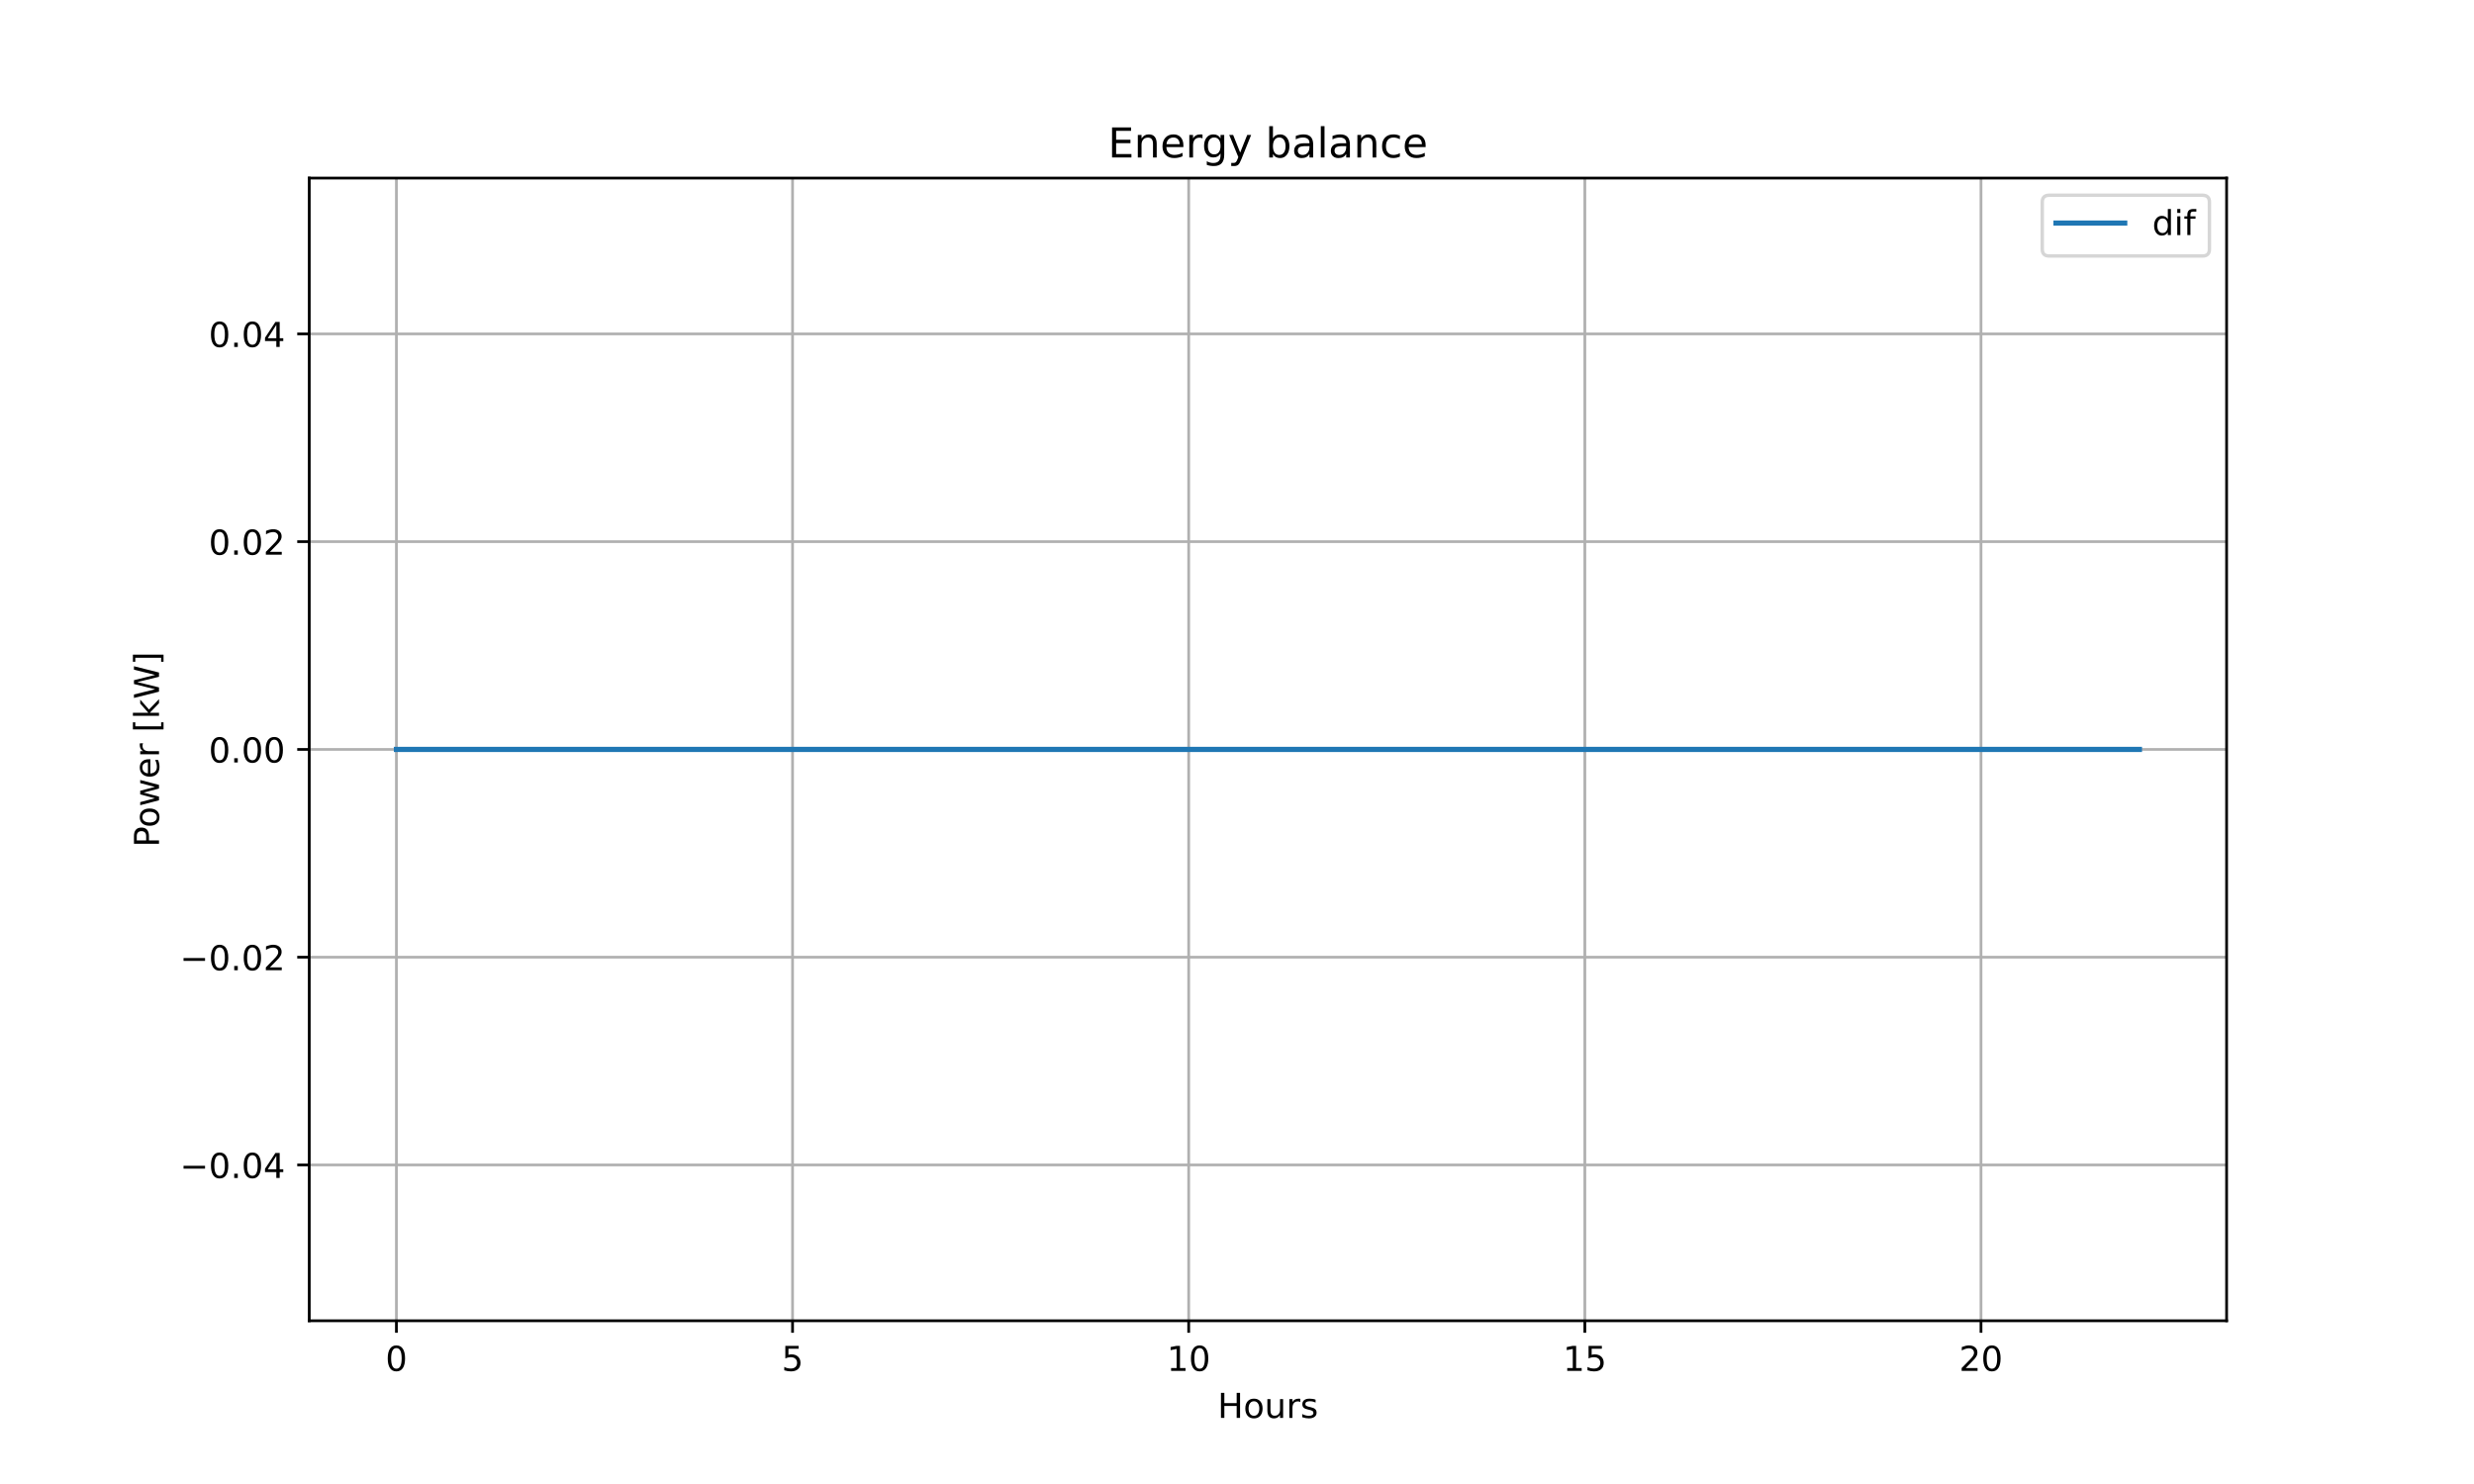
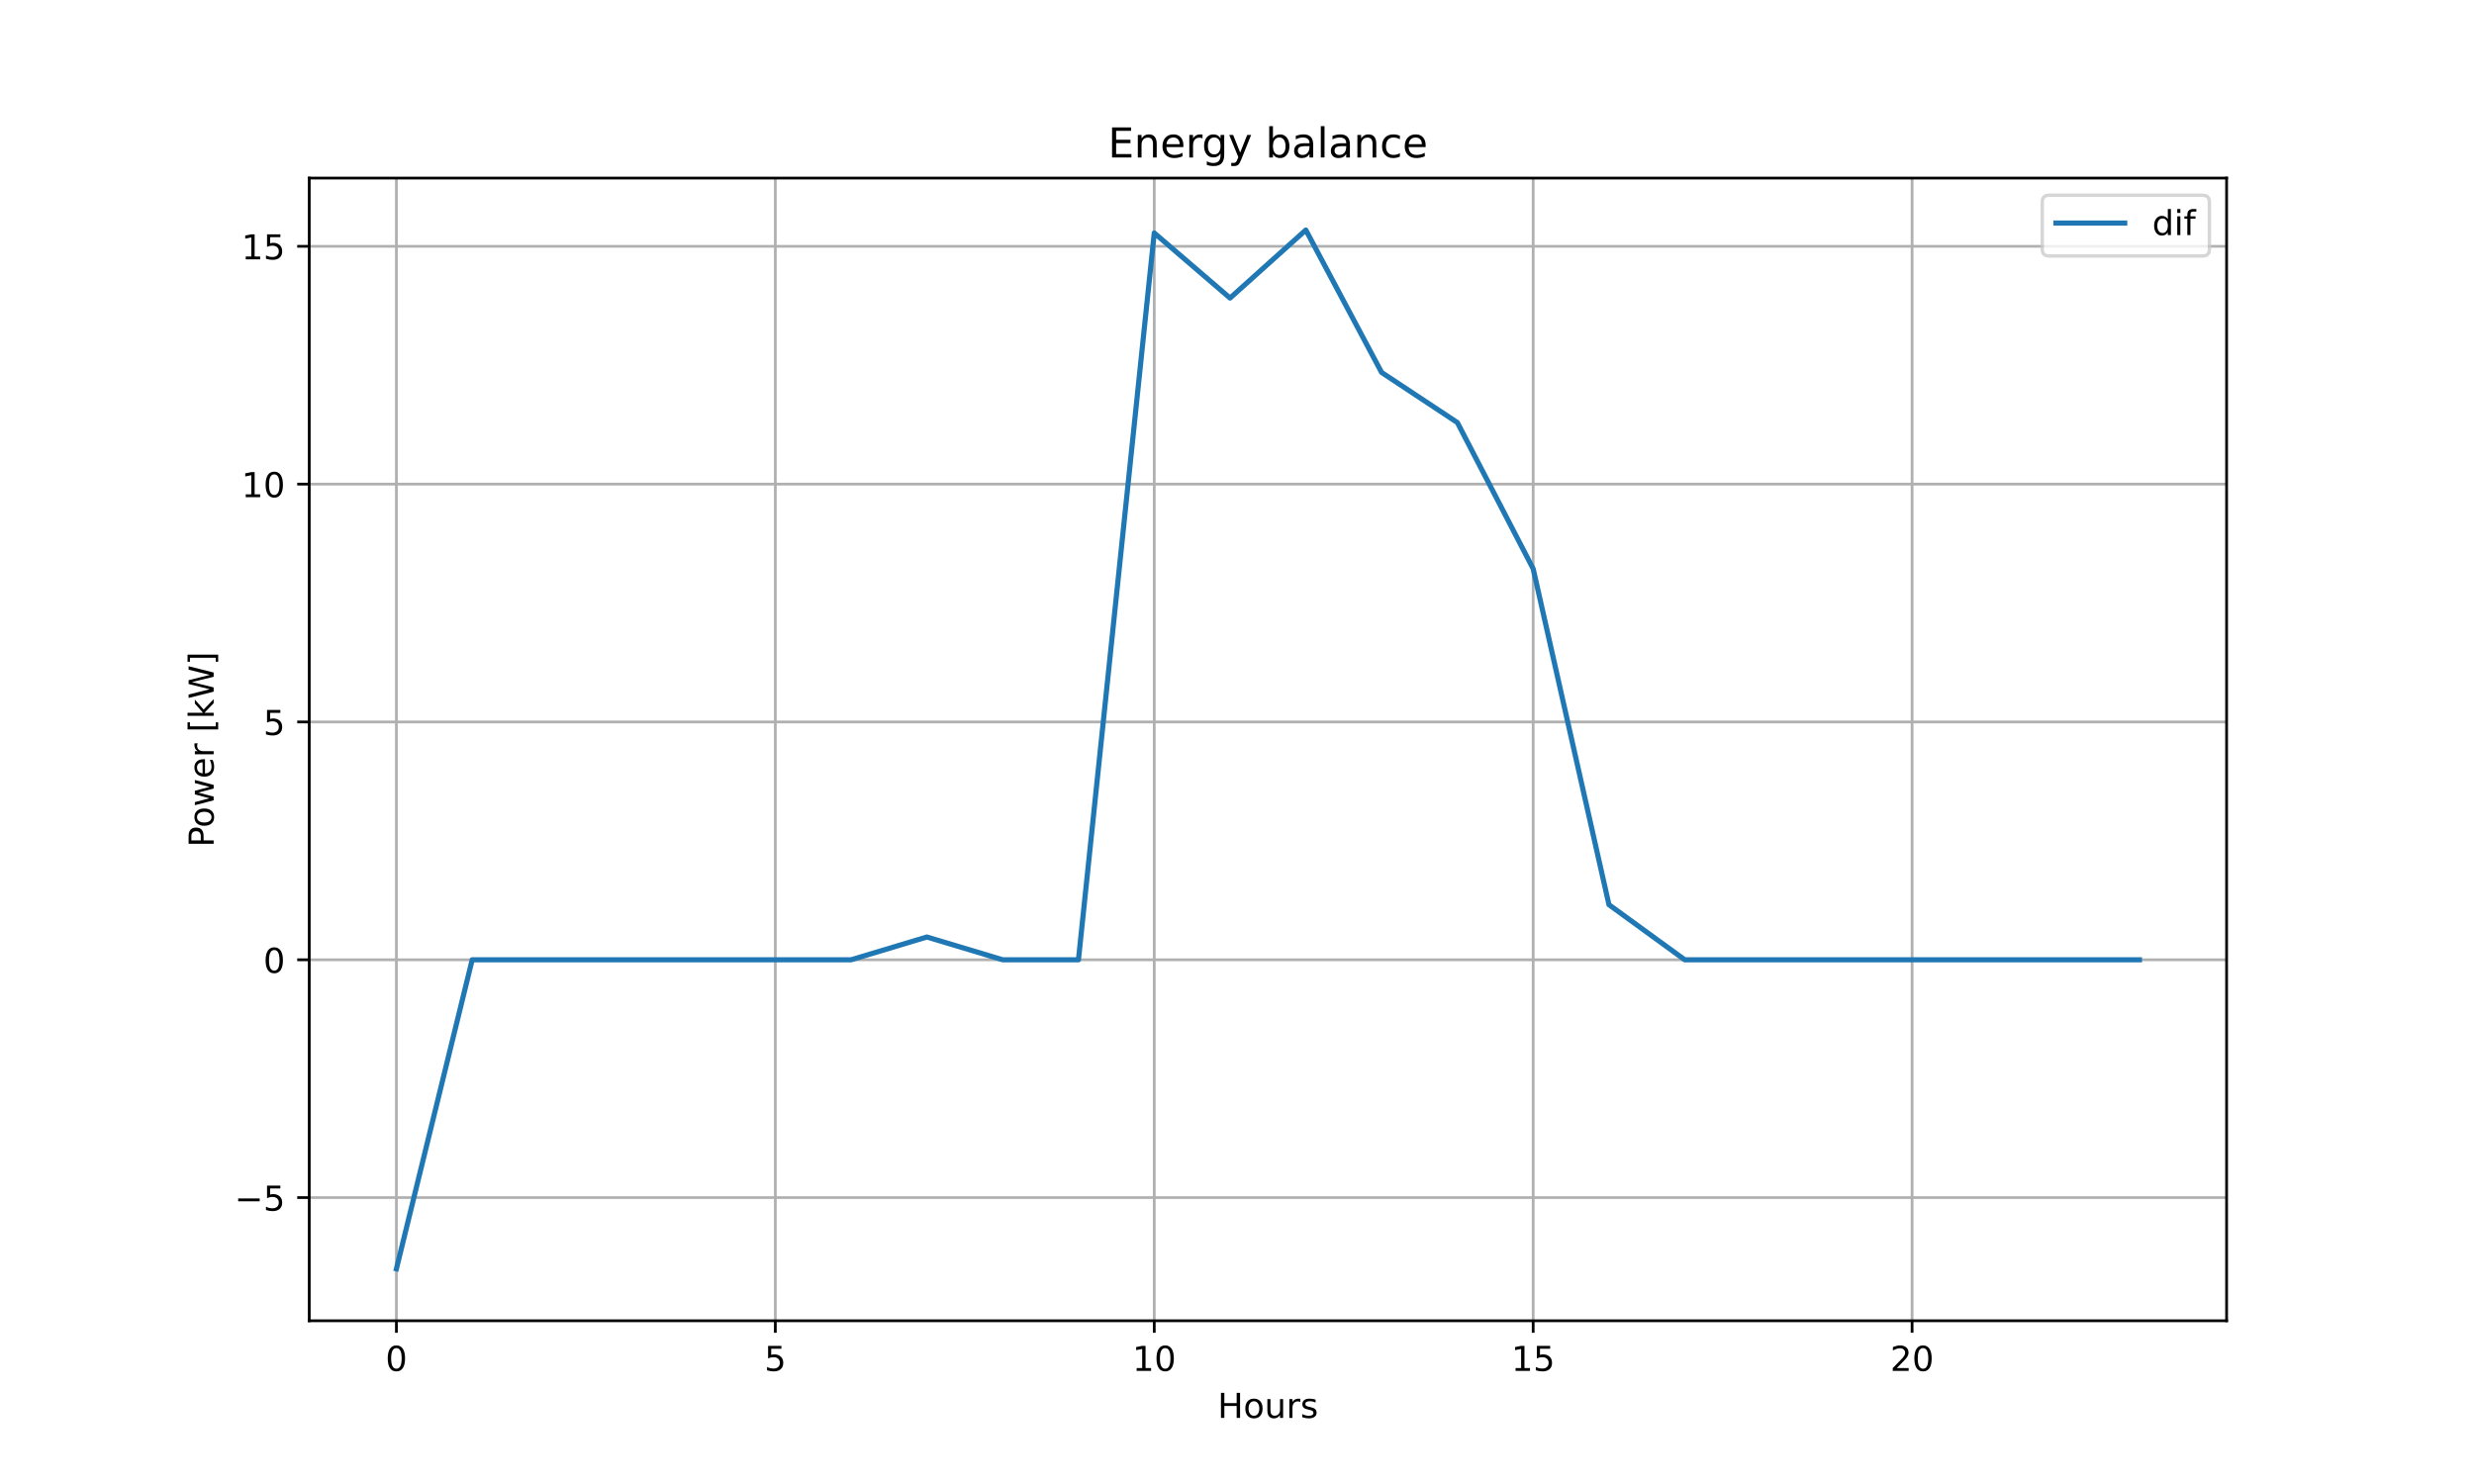
<svg xmlns="http://www.w3.org/2000/svg" xmlns:xlink="http://www.w3.org/1999/xlink" width="720pt" height="432pt" viewBox="0 0 720 432" version="1.1">
  <defs>
    <style type="text/css">*{stroke-linejoin: round; stroke-linecap: butt}</style>
  </defs>
  <g id="figure_1">
    <g id="patch_1">
      <path d="M 0 432  L 720 432  L 720 0  L 0 0  z " style="fill: #ffffff" />
    </g>
    <g id="axes_1">
      <g id="patch_2">
        <path d="M 90 384.48  L 648 384.48  L 648 51.84  L 90 51.84  z " style="fill: #ffffff" />
      </g>
      <g id="matplotlib.axis_1">
        <g id="xtick_1">
          <g id="line2d_1">
-             <path d="M 115.364 384.48  L 115.364 51.84  " clip-path="url(#pd8c4b2e2fe)" style="fill: none; stroke: #b0b0b0; stroke-width: 0.8; stroke-linecap: square" />
+             <path d="M 115.364 384.48  L 115.364 51.84  " clip-path="url(#p15bdcd8d05)" style="fill: none; stroke: #b0b0b0; stroke-width: 0.8; stroke-linecap: square" />
          </g>
          <g id="line2d_2">
            <defs>
-               <path id="m201a931cc5" d="M 0 0  L 0 3.5  " style="stroke: #000000; stroke-width: 0.8" />
-             </defs>
-             <g>
-               <use xlink:href="#m201a931cc5" x="115.364" y="384.48" style="stroke: #000000; stroke-width: 0.8" />
+               <path id="md07cdccf3f" d="M 0 0  L 0 3.5  " style="stroke: #000000; stroke-width: 0.8" />
+             </defs>
+             <g>
+               <use xlink:href="#md07cdccf3f" x="115.364" y="384.48" style="stroke: #000000; stroke-width: 0.8" />
            </g>
          </g>
          <g id="text_1">
            <g transform="translate(112.1824 399.0784) scale(0.1 -0.1)">
              <defs>
                <path id="DejaVuSans-30" d="M 2034 4250  Q 1547 4250 1301 3770  Q 1056 3291 1056 2328  Q 1056 1369 1301 889  Q 1547 409 2034 409  Q 2525 409 2770 889  Q 3016 1369 3016 2328  Q 3016 3291 2770 3770  Q 2525 4250 2034 4250  z M 2034 4750  Q 2819 4750 3233 4129  Q 3647 3509 3647 2328  Q 3647 1150 3233 529  Q 2819 -91 2034 -91  Q 1250 -91 836 529  Q 422 1150 422 2328  Q 422 3509 836 4129  Q 1250 4750 2034 4750  z " transform="scale(0.015625)" />
              </defs>
              <use xlink:href="#DejaVuSans-30" />
            </g>
          </g>
        </g>
        <g id="xtick_2">
          <g id="line2d_3">
-             <path d="M 230.653 384.48  L 230.653 51.84  " clip-path="url(#pd8c4b2e2fe)" style="fill: none; stroke: #b0b0b0; stroke-width: 0.8; stroke-linecap: square" />
+             <path d="M 225.64 384.48  L 225.64 51.84  " clip-path="url(#p15bdcd8d05)" style="fill: none; stroke: #b0b0b0; stroke-width: 0.8; stroke-linecap: square" />
          </g>
          <g id="line2d_4">
            <g>
-               <use xlink:href="#m201a931cc5" x="230.653" y="384.48" style="stroke: #000000; stroke-width: 0.8" />
+               <use xlink:href="#md07cdccf3f" x="225.64" y="384.48" style="stroke: #000000; stroke-width: 0.8" />
            </g>
          </g>
          <g id="text_2">
-             <g transform="translate(227.4716 399.0784) scale(0.1 -0.1)">
+             <g transform="translate(222.4591 399.0784) scale(0.1 -0.1)">
              <defs>
                <path id="DejaVuSans-35" d="M 691 4666  L 3169 4666  L 3169 4134  L 1269 4134  L 1269 2991  Q 1406 3038 1543 3061  Q 1681 3084 1819 3084  Q 2600 3084 3056 2656  Q 3513 2228 3513 1497  Q 3513 744 3044 326  Q 2575 -91 1722 -91  Q 1428 -91 1123 -41  Q 819 9 494 109  L 494 744  Q 775 591 1075 516  Q 1375 441 1709 441  Q 2250 441 2565 725  Q 2881 1009 2881 1497  Q 2881 1984 2565 2268  Q 2250 2553 1709 2553  Q 1456 2553 1204 2497  Q 953 2441 691 2322  L 691 4666  z " transform="scale(0.015625)" />
              </defs>
              <use xlink:href="#DejaVuSans-35" />
            </g>
          </g>
        </g>
        <g id="xtick_3">
          <g id="line2d_5">
-             <path d="M 345.942 384.48  L 345.942 51.84  " clip-path="url(#pd8c4b2e2fe)" style="fill: none; stroke: #b0b0b0; stroke-width: 0.8; stroke-linecap: square" />
+             <path d="M 335.917 384.48  L 335.917 51.84  " clip-path="url(#p15bdcd8d05)" style="fill: none; stroke: #b0b0b0; stroke-width: 0.8; stroke-linecap: square" />
          </g>
          <g id="line2d_6">
            <g>
-               <use xlink:href="#m201a931cc5" x="345.942" y="384.48" style="stroke: #000000; stroke-width: 0.8" />
+               <use xlink:href="#md07cdccf3f" x="335.917" y="384.48" style="stroke: #000000; stroke-width: 0.8" />
            </g>
          </g>
          <g id="text_3">
-             <g transform="translate(339.5796 399.0784) scale(0.1 -0.1)">
+             <g transform="translate(329.5545 399.0784) scale(0.1 -0.1)">
              <defs>
                <path id="DejaVuSans-31" d="M 794 531  L 1825 531  L 1825 4091  L 703 3866  L 703 4441  L 1819 4666  L 2450 4666  L 2450 531  L 3481 531  L 3481 0  L 794 0  L 794 531  z " transform="scale(0.015625)" />
              </defs>
              <use xlink:href="#DejaVuSans-31" />
              <use xlink:href="#DejaVuSans-30" x="63.623" />
            </g>
          </g>
        </g>
        <g id="xtick_4">
          <g id="line2d_7">
-             <path d="M 461.231 384.48  L 461.231 51.84  " clip-path="url(#pd8c4b2e2fe)" style="fill: none; stroke: #b0b0b0; stroke-width: 0.8; stroke-linecap: square" />
+             <path d="M 446.194 384.48  L 446.194 51.84  " clip-path="url(#p15bdcd8d05)" style="fill: none; stroke: #b0b0b0; stroke-width: 0.8; stroke-linecap: square" />
          </g>
          <g id="line2d_8">
            <g>
-               <use xlink:href="#m201a931cc5" x="461.231" y="384.48" style="stroke: #000000; stroke-width: 0.8" />
+               <use xlink:href="#md07cdccf3f" x="446.194" y="384.48" style="stroke: #000000; stroke-width: 0.8" />
            </g>
          </g>
          <g id="text_4">
-             <g transform="translate(454.8689 399.0784) scale(0.1 -0.1)">
+             <g transform="translate(439.8312 399.0784) scale(0.1 -0.1)">
              <use xlink:href="#DejaVuSans-31" />
              <use xlink:href="#DejaVuSans-35" x="63.623" />
            </g>
          </g>
        </g>
        <g id="xtick_5">
          <g id="line2d_9">
-             <path d="M 576.521 384.48  L 576.521 51.84  " clip-path="url(#pd8c4b2e2fe)" style="fill: none; stroke: #b0b0b0; stroke-width: 0.8; stroke-linecap: square" />
+             <path d="M 556.47 384.48  L 556.47 51.84  " clip-path="url(#p15bdcd8d05)" style="fill: none; stroke: #b0b0b0; stroke-width: 0.8; stroke-linecap: square" />
          </g>
          <g id="line2d_10">
            <g>
-               <use xlink:href="#m201a931cc5" x="576.521" y="384.48" style="stroke: #000000; stroke-width: 0.8" />
+               <use xlink:href="#md07cdccf3f" x="556.47" y="384.48" style="stroke: #000000; stroke-width: 0.8" />
            </g>
          </g>
          <g id="text_5">
-             <g transform="translate(570.1582 399.0784) scale(0.1 -0.1)">
+             <g transform="translate(550.1079 399.0784) scale(0.1 -0.1)">
              <defs>
                <path id="DejaVuSans-32" d="M 1228 531  L 3431 531  L 3431 0  L 469 0  L 469 531  Q 828 903 1448 1529  Q 2069 2156 2228 2338  Q 2531 2678 2651 2914  Q 2772 3150 2772 3378  Q 2772 3750 2511 3984  Q 2250 4219 1831 4219  Q 1534 4219 1204 4116  Q 875 4013 500 3803  L 500 4441  Q 881 4594 1212 4672  Q 1544 4750 1819 4750  Q 2544 4750 2975 4387  Q 3406 4025 3406 3419  Q 3406 3131 3298 2873  Q 3191 2616 2906 2266  Q 2828 2175 2409 1742  Q 1991 1309 1228 531  z " transform="scale(0.015625)" />
              </defs>
              <use xlink:href="#DejaVuSans-32" />
              <use xlink:href="#DejaVuSans-30" x="63.623" />
            </g>
          </g>
        </g>
        <g id="text_6">
          <g transform="translate(354.3516 412.7566) scale(0.1 -0.1)">
            <defs>
              <path id="DejaVuSans-48" d="M 628 4666  L 1259 4666  L 1259 2753  L 3553 2753  L 3553 4666  L 4184 4666  L 4184 0  L 3553 0  L 3553 2222  L 1259 2222  L 1259 0  L 628 0  L 628 4666  z " transform="scale(0.015625)" />
              <path id="DejaVuSans-6f" d="M 1959 3097  Q 1497 3097 1228 2736  Q 959 2375 959 1747  Q 959 1119 1226 758  Q 1494 397 1959 397  Q 2419 397 2687 759  Q 2956 1122 2956 1747  Q 2956 2369 2687 2733  Q 2419 3097 1959 3097  z M 1959 3584  Q 2709 3584 3137 3096  Q 3566 2609 3566 1747  Q 3566 888 3137 398  Q 2709 -91 1959 -91  Q 1206 -91 779 398  Q 353 888 353 1747  Q 353 2609 779 3096  Q 1206 3584 1959 3584  z " transform="scale(0.015625)" />
              <path id="DejaVuSans-75" d="M 544 1381  L 544 3500  L 1119 3500  L 1119 1403  Q 1119 906 1312 657  Q 1506 409 1894 409  Q 2359 409 2629 706  Q 2900 1003 2900 1516  L 2900 3500  L 3475 3500  L 3475 0  L 2900 0  L 2900 538  Q 2691 219 2414 64  Q 2138 -91 1772 -91  Q 1169 -91 856 284  Q 544 659 544 1381  z M 1991 3584  L 1991 3584  z " transform="scale(0.015625)" />
              <path id="DejaVuSans-72" d="M 2631 2963  Q 2534 3019 2420 3045  Q 2306 3072 2169 3072  Q 1681 3072 1420 2755  Q 1159 2438 1159 1844  L 1159 0  L 581 0  L 581 3500  L 1159 3500  L 1159 2956  Q 1341 3275 1631 3429  Q 1922 3584 2338 3584  Q 2397 3584 2469 3576  Q 2541 3569 2628 3553  L 2631 2963  z " transform="scale(0.015625)" />
              <path id="DejaVuSans-73" d="M 2834 3397  L 2834 2853  Q 2591 2978 2328 3040  Q 2066 3103 1784 3103  Q 1356 3103 1142 2972  Q 928 2841 928 2578  Q 928 2378 1081 2264  Q 1234 2150 1697 2047  L 1894 2003  Q 2506 1872 2764 1633  Q 3022 1394 3022 966  Q 3022 478 2636 193  Q 2250 -91 1575 -91  Q 1294 -91 989 -36  Q 684 19 347 128  L 347 722  Q 666 556 975 473  Q 1284 391 1588 391  Q 1994 391 2212 530  Q 2431 669 2431 922  Q 2431 1156 2273 1281  Q 2116 1406 1581 1522  L 1381 1569  Q 847 1681 609 1914  Q 372 2147 372 2553  Q 372 3047 722 3315  Q 1072 3584 1716 3584  Q 2034 3584 2315 3537  Q 2597 3491 2834 3397  z " transform="scale(0.015625)" />
            </defs>
            <use xlink:href="#DejaVuSans-48" />
            <use xlink:href="#DejaVuSans-6f" x="75.195" />
            <use xlink:href="#DejaVuSans-75" x="136.377" />
            <use xlink:href="#DejaVuSans-72" x="199.756" />
            <use xlink:href="#DejaVuSans-73" x="240.869" />
          </g>
        </g>
      </g>
      <g id="matplotlib.axis_2">
        <g id="ytick_1">
          <g id="line2d_11">
-             <path d="M 90 339.12  L 648 339.12  " clip-path="url(#pd8c4b2e2fe)" style="fill: none; stroke: #b0b0b0; stroke-width: 0.8; stroke-linecap: square" />
+             <path d="M 90 348.626  L 648 348.626  " clip-path="url(#p15bdcd8d05)" style="fill: none; stroke: #b0b0b0; stroke-width: 0.8; stroke-linecap: square" />
          </g>
          <g id="line2d_12">
            <defs>
-               <path id="m83ca4a8fb6" d="M 0 0  L -3.5 0  " style="stroke: #000000; stroke-width: 0.8" />
-             </defs>
-             <g>
-               <use xlink:href="#m83ca4a8fb6" x="90" y="339.12" style="stroke: #000000; stroke-width: 0.8" />
+               <path id="m83863fb1ba" d="M 0 0  L -3.5 0  " style="stroke: #000000; stroke-width: 0.8" />
+             </defs>
+             <g>
+               <use xlink:href="#m83863fb1ba" x="90" y="348.626" style="stroke: #000000; stroke-width: 0.8" />
            </g>
          </g>
          <g id="text_7">
-             <g transform="translate(52.35469 342.9192) scale(0.1 -0.1)">
+             <g transform="translate(68.25781 352.4252) scale(0.1 -0.1)">
              <defs>
                <path id="DejaVuSans-2212" d="M 678 2272  L 4684 2272  L 4684 1741  L 678 1741  L 678 2272  z " transform="scale(0.015625)" />
-                 <path id="DejaVuSans-2e" d="M 684 794  L 1344 794  L 1344 0  L 684 0  L 684 794  z " transform="scale(0.015625)" />
-                 <path id="DejaVuSans-34" d="M 2419 4116  L 825 1625  L 2419 1625  L 2419 4116  z M 2253 4666  L 3047 4666  L 3047 1625  L 3713 1625  L 3713 1100  L 3047 1100  L 3047 0  L 2419 0  L 2419 1100  L 313 1100  L 313 1709  L 2253 4666  z " transform="scale(0.015625)" />
              </defs>
              <use xlink:href="#DejaVuSans-2212" />
-               <use xlink:href="#DejaVuSans-30" x="83.789" />
-               <use xlink:href="#DejaVuSans-2e" x="147.412" />
-               <use xlink:href="#DejaVuSans-30" x="179.199" />
-               <use xlink:href="#DejaVuSans-34" x="242.822" />
+               <use xlink:href="#DejaVuSans-35" x="83.789" />
            </g>
          </g>
        </g>
        <g id="ytick_2">
          <g id="line2d_13">
-             <path d="M 90 278.64  L 648 278.64  " clip-path="url(#pd8c4b2e2fe)" style="fill: none; stroke: #b0b0b0; stroke-width: 0.8; stroke-linecap: square" />
+             <path d="M 90 279.395  L 648 279.395  " clip-path="url(#p15bdcd8d05)" style="fill: none; stroke: #b0b0b0; stroke-width: 0.8; stroke-linecap: square" />
          </g>
          <g id="line2d_14">
            <g>
-               <use xlink:href="#m83ca4a8fb6" x="90" y="278.64" style="stroke: #000000; stroke-width: 0.8" />
+               <use xlink:href="#m83863fb1ba" x="90" y="279.395" style="stroke: #000000; stroke-width: 0.8" />
            </g>
          </g>
          <g id="text_8">
-             <g transform="translate(52.35469 282.4392) scale(0.1 -0.1)">
-               <use xlink:href="#DejaVuSans-2212" />
-               <use xlink:href="#DejaVuSans-30" x="83.789" />
-               <use xlink:href="#DejaVuSans-2e" x="147.412" />
-               <use xlink:href="#DejaVuSans-30" x="179.199" />
-               <use xlink:href="#DejaVuSans-32" x="242.822" />
+             <g transform="translate(76.6375 283.194) scale(0.1 -0.1)">
+               <use xlink:href="#DejaVuSans-30" />
            </g>
          </g>
        </g>
        <g id="ytick_3">
          <g id="line2d_15">
-             <path d="M 90 218.16  L 648 218.16  " clip-path="url(#pd8c4b2e2fe)" style="fill: none; stroke: #b0b0b0; stroke-width: 0.8; stroke-linecap: square" />
+             <path d="M 90 210.164  L 648 210.164  " clip-path="url(#p15bdcd8d05)" style="fill: none; stroke: #b0b0b0; stroke-width: 0.8; stroke-linecap: square" />
          </g>
          <g id="line2d_16">
            <g>
-               <use xlink:href="#m83ca4a8fb6" x="90" y="218.16" style="stroke: #000000; stroke-width: 0.8" />
+               <use xlink:href="#m83863fb1ba" x="90" y="210.164" style="stroke: #000000; stroke-width: 0.8" />
            </g>
          </g>
          <g id="text_9">
-             <g transform="translate(60.73438 221.9592) scale(0.1 -0.1)">
-               <use xlink:href="#DejaVuSans-30" />
-               <use xlink:href="#DejaVuSans-2e" x="63.623" />
-               <use xlink:href="#DejaVuSans-30" x="95.41" />
-               <use xlink:href="#DejaVuSans-30" x="159.033" />
+             <g transform="translate(76.6375 213.9629) scale(0.1 -0.1)">
+               <use xlink:href="#DejaVuSans-35" />
            </g>
          </g>
        </g>
        <g id="ytick_4">
          <g id="line2d_17">
-             <path d="M 90 157.68  L 648 157.68  " clip-path="url(#pd8c4b2e2fe)" style="fill: none; stroke: #b0b0b0; stroke-width: 0.8; stroke-linecap: square" />
+             <path d="M 90 140.932  L 648 140.932  " clip-path="url(#p15bdcd8d05)" style="fill: none; stroke: #b0b0b0; stroke-width: 0.8; stroke-linecap: square" />
          </g>
          <g id="line2d_18">
            <g>
-               <use xlink:href="#m83ca4a8fb6" x="90" y="157.68" style="stroke: #000000; stroke-width: 0.8" />
+               <use xlink:href="#m83863fb1ba" x="90" y="140.932" style="stroke: #000000; stroke-width: 0.8" />
            </g>
          </g>
          <g id="text_10">
-             <g transform="translate(60.73438 161.4792) scale(0.1 -0.1)">
-               <use xlink:href="#DejaVuSans-30" />
-               <use xlink:href="#DejaVuSans-2e" x="63.623" />
-               <use xlink:href="#DejaVuSans-30" x="95.41" />
-               <use xlink:href="#DejaVuSans-32" x="159.033" />
+             <g transform="translate(70.275 144.7317) scale(0.1 -0.1)">
+               <use xlink:href="#DejaVuSans-31" />
+               <use xlink:href="#DejaVuSans-30" x="63.623" />
            </g>
          </g>
        </g>
        <g id="ytick_5">
          <g id="line2d_19">
-             <path d="M 90 97.2  L 648 97.2  " clip-path="url(#pd8c4b2e2fe)" style="fill: none; stroke: #b0b0b0; stroke-width: 0.8; stroke-linecap: square" />
+             <path d="M 90 71.701  L 648 71.701  " clip-path="url(#p15bdcd8d05)" style="fill: none; stroke: #b0b0b0; stroke-width: 0.8; stroke-linecap: square" />
          </g>
          <g id="line2d_20">
            <g>
-               <use xlink:href="#m83ca4a8fb6" x="90" y="97.2" style="stroke: #000000; stroke-width: 0.8" />
+               <use xlink:href="#m83863fb1ba" x="90" y="71.701" style="stroke: #000000; stroke-width: 0.8" />
            </g>
          </g>
          <g id="text_11">
-             <g transform="translate(60.73438 100.9992) scale(0.1 -0.1)">
-               <use xlink:href="#DejaVuSans-30" />
-               <use xlink:href="#DejaVuSans-2e" x="63.623" />
-               <use xlink:href="#DejaVuSans-30" x="95.41" />
-               <use xlink:href="#DejaVuSans-34" x="159.033" />
+             <g transform="translate(70.275 75.50054) scale(0.1 -0.1)">
+               <use xlink:href="#DejaVuSans-31" />
+               <use xlink:href="#DejaVuSans-35" x="63.623" />
            </g>
          </g>
        </g>
        <g id="text_12">
-           <g transform="translate(46.275 246.6037) rotate(-90) scale(0.1 -0.1)">
+           <g transform="translate(62.17813 246.6037) rotate(-90) scale(0.1 -0.1)">
            <defs>
              <path id="DejaVuSans-50" d="M 1259 4147  L 1259 2394  L 2053 2394  Q 2494 2394 2734 2622  Q 2975 2850 2975 3272  Q 2975 3691 2734 3919  Q 2494 4147 2053 4147  L 1259 4147  z M 628 4666  L 2053 4666  Q 2838 4666 3239 4311  Q 3641 3956 3641 3272  Q 3641 2581 3239 2228  Q 2838 1875 2053 1875  L 1259 1875  L 1259 0  L 628 0  L 628 4666  z " transform="scale(0.015625)" />
              <path id="DejaVuSans-77" d="M 269 3500  L 844 3500  L 1563 769  L 2278 3500  L 2956 3500  L 3675 769  L 4391 3500  L 4966 3500  L 4050 0  L 3372 0  L 2619 2869  L 1863 0  L 1184 0  L 269 3500  z " transform="scale(0.015625)" />
              <path id="DejaVuSans-65" d="M 3597 1894  L 3597 1613  L 953 1613  Q 991 1019 1311 708  Q 1631 397 2203 397  Q 2534 397 2845 478  Q 3156 559 3463 722  L 3463 178  Q 3153 47 2828 -22  Q 2503 -91 2169 -91  Q 1331 -91 842 396  Q 353 884 353 1716  Q 353 2575 817 3079  Q 1281 3584 2069 3584  Q 2775 3584 3186 3129  Q 3597 2675 3597 1894  z M 3022 2063  Q 3016 2534 2758 2815  Q 2500 3097 2075 3097  Q 1594 3097 1305 2825  Q 1016 2553 972 2059  L 3022 2063  z " transform="scale(0.015625)" />
              <path id="DejaVuSans-20" transform="scale(0.015625)" />
              <path id="DejaVuSans-5b" d="M 550 4863  L 1875 4863  L 1875 4416  L 1125 4416  L 1125 -397  L 1875 -397  L 1875 -844  L 550 -844  L 550 4863  z " transform="scale(0.015625)" />
              <path id="DejaVuSans-6b" d="M 581 4863  L 1159 4863  L 1159 1991  L 2875 3500  L 3609 3500  L 1753 1863  L 3688 0  L 2938 0  L 1159 1709  L 1159 0  L 581 0  L 581 4863  z " transform="scale(0.015625)" />
              <path id="DejaVuSans-57" d="M 213 4666  L 850 4666  L 1831 722  L 2809 4666  L 3519 4666  L 4500 722  L 5478 4666  L 6119 4666  L 4947 0  L 4153 0  L 3169 4050  L 2175 0  L 1381 0  L 213 4666  z " transform="scale(0.015625)" />
              <path id="DejaVuSans-5d" d="M 1947 4863  L 1947 -844  L 622 -844  L 622 -397  L 1369 -397  L 1369 4416  L 622 4416  L 622 4863  L 1947 4863  z " transform="scale(0.015625)" />
            </defs>
            <use xlink:href="#DejaVuSans-50" />
            <use xlink:href="#DejaVuSans-6f" x="56.678" />
            <use xlink:href="#DejaVuSans-77" x="117.859" />
            <use xlink:href="#DejaVuSans-65" x="199.646" />
            <use xlink:href="#DejaVuSans-72" x="261.17" />
            <use xlink:href="#DejaVuSans-20" x="302.283" />
            <use xlink:href="#DejaVuSans-5b" x="334.07" />
            <use xlink:href="#DejaVuSans-6b" x="373.084" />
            <use xlink:href="#DejaVuSans-57" x="430.994" />
            <use xlink:href="#DejaVuSans-5d" x="529.871" />
          </g>
        </g>
      </g>
      <g id="patch_3">
        <path d="M 90 384.48  L 90 51.84  " style="fill: none; stroke: #000000; stroke-width: 0.8; stroke-linejoin: miter; stroke-linecap: square" />
      </g>
      <g id="patch_4">
        <path d="M 648 384.48  L 648 51.84  " style="fill: none; stroke: #000000; stroke-width: 0.8; stroke-linejoin: miter; stroke-linecap: square" />
      </g>
      <g id="patch_5">
        <path d="M 90 384.48  L 648 384.48  " style="fill: none; stroke: #000000; stroke-width: 0.8; stroke-linejoin: miter; stroke-linecap: square" />
      </g>
      <g id="patch_6">
        <path d="M 90 51.84  L 648 51.84  " style="fill: none; stroke: #000000; stroke-width: 0.8; stroke-linejoin: miter; stroke-linecap: square" />
      </g>
      <g id="line2d_21">
-         <path d="M 115.364 218.16  L 138.421 218.16  L 161.479 218.16  L 184.537 218.16  L 207.595 218.16  L 230.653 218.16  L 253.711 218.16  L 276.769 218.16  L 299.826 218.16  L 322.884 218.16  L 345.942 218.16  L 369 218.16  L 392.058 218.16  L 415.116 218.16  L 438.174 218.16  L 461.231 218.16  L 484.289 218.16  L 507.347 218.16  L 530.405 218.16  L 553.463 218.16  L 576.521 218.16  L 599.579 218.16  L 622.636 218.16  " clip-path="url(#pd8c4b2e2fe)" style="fill: none; stroke: #1f77b4; stroke-width: 1.5; stroke-linecap: square" />
+         <path d="M 115.364 369.36  L 137.419 279.395  L 159.474 279.395  L 181.53 279.395  L 203.585 279.395  L 225.64 279.395  L 247.696 279.395  L 269.751 272.767  L 291.806 279.395  L 313.862 279.395  L 335.917 67.825  L 357.972 86.766  L 380.028 66.96  L 402.083 108.42  L 424.138 123.013  L 446.194 165.574  L 468.249 263.362  L 490.304 279.395  L 512.36 279.395  L 534.415 279.395  L 556.47 279.395  L 578.526 279.395  L 600.581 279.395  L 622.636 279.395  " clip-path="url(#p15bdcd8d05)" style="fill: none; stroke: #1f77b4; stroke-width: 1.5; stroke-linecap: square" />
      </g>
      <g id="text_13">
        <g transform="translate(322.4625 45.84) scale(0.12 -0.12)">
          <defs>
            <path id="DejaVuSans-45" d="M 628 4666  L 3578 4666  L 3578 4134  L 1259 4134  L 1259 2753  L 3481 2753  L 3481 2222  L 1259 2222  L 1259 531  L 3634 531  L 3634 0  L 628 0  L 628 4666  z " transform="scale(0.015625)" />
            <path id="DejaVuSans-6e" d="M 3513 2113  L 3513 0  L 2938 0  L 2938 2094  Q 2938 2591 2744 2837  Q 2550 3084 2163 3084  Q 1697 3084 1428 2787  Q 1159 2491 1159 1978  L 1159 0  L 581 0  L 581 3500  L 1159 3500  L 1159 2956  Q 1366 3272 1645 3428  Q 1925 3584 2291 3584  Q 2894 3584 3203 3211  Q 3513 2838 3513 2113  z " transform="scale(0.015625)" />
            <path id="DejaVuSans-67" d="M 2906 1791  Q 2906 2416 2648 2759  Q 2391 3103 1925 3103  Q 1463 3103 1205 2759  Q 947 2416 947 1791  Q 947 1169 1205 825  Q 1463 481 1925 481  Q 2391 481 2648 825  Q 2906 1169 2906 1791  z M 3481 434  Q 3481 -459 3084 -895  Q 2688 -1331 1869 -1331  Q 1566 -1331 1297 -1286  Q 1028 -1241 775 -1147  L 775 -588  Q 1028 -725 1275 -790  Q 1522 -856 1778 -856  Q 2344 -856 2625 -561  Q 2906 -266 2906 331  L 2906 616  Q 2728 306 2450 153  Q 2172 0 1784 0  Q 1141 0 747 490  Q 353 981 353 1791  Q 353 2603 747 3093  Q 1141 3584 1784 3584  Q 2172 3584 2450 3431  Q 2728 3278 2906 2969  L 2906 3500  L 3481 3500  L 3481 434  z " transform="scale(0.015625)" />
            <path id="DejaVuSans-79" d="M 2059 -325  Q 1816 -950 1584 -1140  Q 1353 -1331 966 -1331  L 506 -1331  L 506 -850  L 844 -850  Q 1081 -850 1212 -737  Q 1344 -625 1503 -206  L 1606 56  L 191 3500  L 800 3500  L 1894 763  L 2988 3500  L 3597 3500  L 2059 -325  z " transform="scale(0.015625)" />
            <path id="DejaVuSans-62" d="M 3116 1747  Q 3116 2381 2855 2742  Q 2594 3103 2138 3103  Q 1681 3103 1420 2742  Q 1159 2381 1159 1747  Q 1159 1113 1420 752  Q 1681 391 2138 391  Q 2594 391 2855 752  Q 3116 1113 3116 1747  z M 1159 2969  Q 1341 3281 1617 3432  Q 1894 3584 2278 3584  Q 2916 3584 3314 3078  Q 3713 2572 3713 1747  Q 3713 922 3314 415  Q 2916 -91 2278 -91  Q 1894 -91 1617 61  Q 1341 213 1159 525  L 1159 0  L 581 0  L 581 4863  L 1159 4863  L 1159 2969  z " transform="scale(0.015625)" />
            <path id="DejaVuSans-61" d="M 2194 1759  Q 1497 1759 1228 1600  Q 959 1441 959 1056  Q 959 750 1161 570  Q 1363 391 1709 391  Q 2188 391 2477 730  Q 2766 1069 2766 1631  L 2766 1759  L 2194 1759  z M 3341 1997  L 3341 0  L 2766 0  L 2766 531  Q 2569 213 2275 61  Q 1981 -91 1556 -91  Q 1019 -91 701 211  Q 384 513 384 1019  Q 384 1609 779 1909  Q 1175 2209 1959 2209  L 2766 2209  L 2766 2266  Q 2766 2663 2505 2880  Q 2244 3097 1772 3097  Q 1472 3097 1187 3025  Q 903 2953 641 2809  L 641 3341  Q 956 3463 1253 3523  Q 1550 3584 1831 3584  Q 2591 3584 2966 3190  Q 3341 2797 3341 1997  z " transform="scale(0.015625)" />
            <path id="DejaVuSans-6c" d="M 603 4863  L 1178 4863  L 1178 0  L 603 0  L 603 4863  z " transform="scale(0.015625)" />
            <path id="DejaVuSans-63" d="M 3122 3366  L 3122 2828  Q 2878 2963 2633 3030  Q 2388 3097 2138 3097  Q 1578 3097 1268 2742  Q 959 2388 959 1747  Q 959 1106 1268 751  Q 1578 397 2138 397  Q 2388 397 2633 464  Q 2878 531 3122 666  L 3122 134  Q 2881 22 2623 -34  Q 2366 -91 2075 -91  Q 1284 -91 818 406  Q 353 903 353 1747  Q 353 2603 823 3093  Q 1294 3584 2113 3584  Q 2378 3584 2631 3529  Q 2884 3475 3122 3366  z " transform="scale(0.015625)" />
          </defs>
          <use xlink:href="#DejaVuSans-45" />
          <use xlink:href="#DejaVuSans-6e" x="63.184" />
          <use xlink:href="#DejaVuSans-65" x="126.562" />
          <use xlink:href="#DejaVuSans-72" x="188.086" />
          <use xlink:href="#DejaVuSans-67" x="227.449" />
          <use xlink:href="#DejaVuSans-79" x="290.926" />
          <use xlink:href="#DejaVuSans-20" x="350.105" />
          <use xlink:href="#DejaVuSans-62" x="381.893" />
          <use xlink:href="#DejaVuSans-61" x="445.369" />
          <use xlink:href="#DejaVuSans-6c" x="506.648" />
          <use xlink:href="#DejaVuSans-61" x="534.432" />
          <use xlink:href="#DejaVuSans-6e" x="595.711" />
          <use xlink:href="#DejaVuSans-63" x="659.09" />
          <use xlink:href="#DejaVuSans-65" x="714.07" />
        </g>
      </g>
      <g id="legend_1">
        <g id="patch_7">
          <path d="M 596.353 74.518  L 641 74.518  Q 643 74.518 643 72.518  L 643 58.84  Q 643 56.84 641 56.84  L 596.353 56.84  Q 594.353 56.84 594.353 58.84  L 594.353 72.518  Q 594.353 74.518 596.353 74.518  z " style="fill: #ffffff; opacity: 0.8; stroke: #cccccc; stroke-linejoin: miter" />
        </g>
        <g id="line2d_22">
          <path d="M 598.353 64.938  L 608.353 64.938  L 618.353 64.938  " style="fill: none; stroke: #1f77b4; stroke-width: 1.5; stroke-linecap: square" />
        </g>
        <g id="text_14">
          <g transform="translate(626.3531 68.43844) scale(0.1 -0.1)">
            <defs>
              <path id="DejaVuSans-64" d="M 2906 2969  L 2906 4863  L 3481 4863  L 3481 0  L 2906 0  L 2906 525  Q 2725 213 2448 61  Q 2172 -91 1784 -91  Q 1150 -91 751 415  Q 353 922 353 1747  Q 353 2572 751 3078  Q 1150 3584 1784 3584  Q 2172 3584 2448 3432  Q 2725 3281 2906 2969  z M 947 1747  Q 947 1113 1208 752  Q 1469 391 1925 391  Q 2381 391 2643 752  Q 2906 1113 2906 1747  Q 2906 2381 2643 2742  Q 2381 3103 1925 3103  Q 1469 3103 1208 2742  Q 947 2381 947 1747  z " transform="scale(0.015625)" />
              <path id="DejaVuSans-69" d="M 603 3500  L 1178 3500  L 1178 0  L 603 0  L 603 3500  z M 603 4863  L 1178 4863  L 1178 4134  L 603 4134  L 603 4863  z " transform="scale(0.015625)" />
              <path id="DejaVuSans-66" d="M 2375 4863  L 2375 4384  L 1825 4384  Q 1516 4384 1395 4259  Q 1275 4134 1275 3809  L 1275 3500  L 2222 3500  L 2222 3053  L 1275 3053  L 1275 0  L 697 0  L 697 3053  L 147 3053  L 147 3500  L 697 3500  L 697 3744  Q 697 4328 969 4595  Q 1241 4863 1831 4863  L 2375 4863  z " transform="scale(0.015625)" />
            </defs>
            <use xlink:href="#DejaVuSans-64" />
            <use xlink:href="#DejaVuSans-69" x="63.477" />
            <use xlink:href="#DejaVuSans-66" x="91.26" />
          </g>
        </g>
      </g>
    </g>
  </g>
  <defs>
-     <clipPath id="pd8c4b2e2fe">
+     <clipPath id="p15bdcd8d05">
      <rect x="90" y="51.84" width="558" height="332.64" />
    </clipPath>
  </defs>
</svg>
